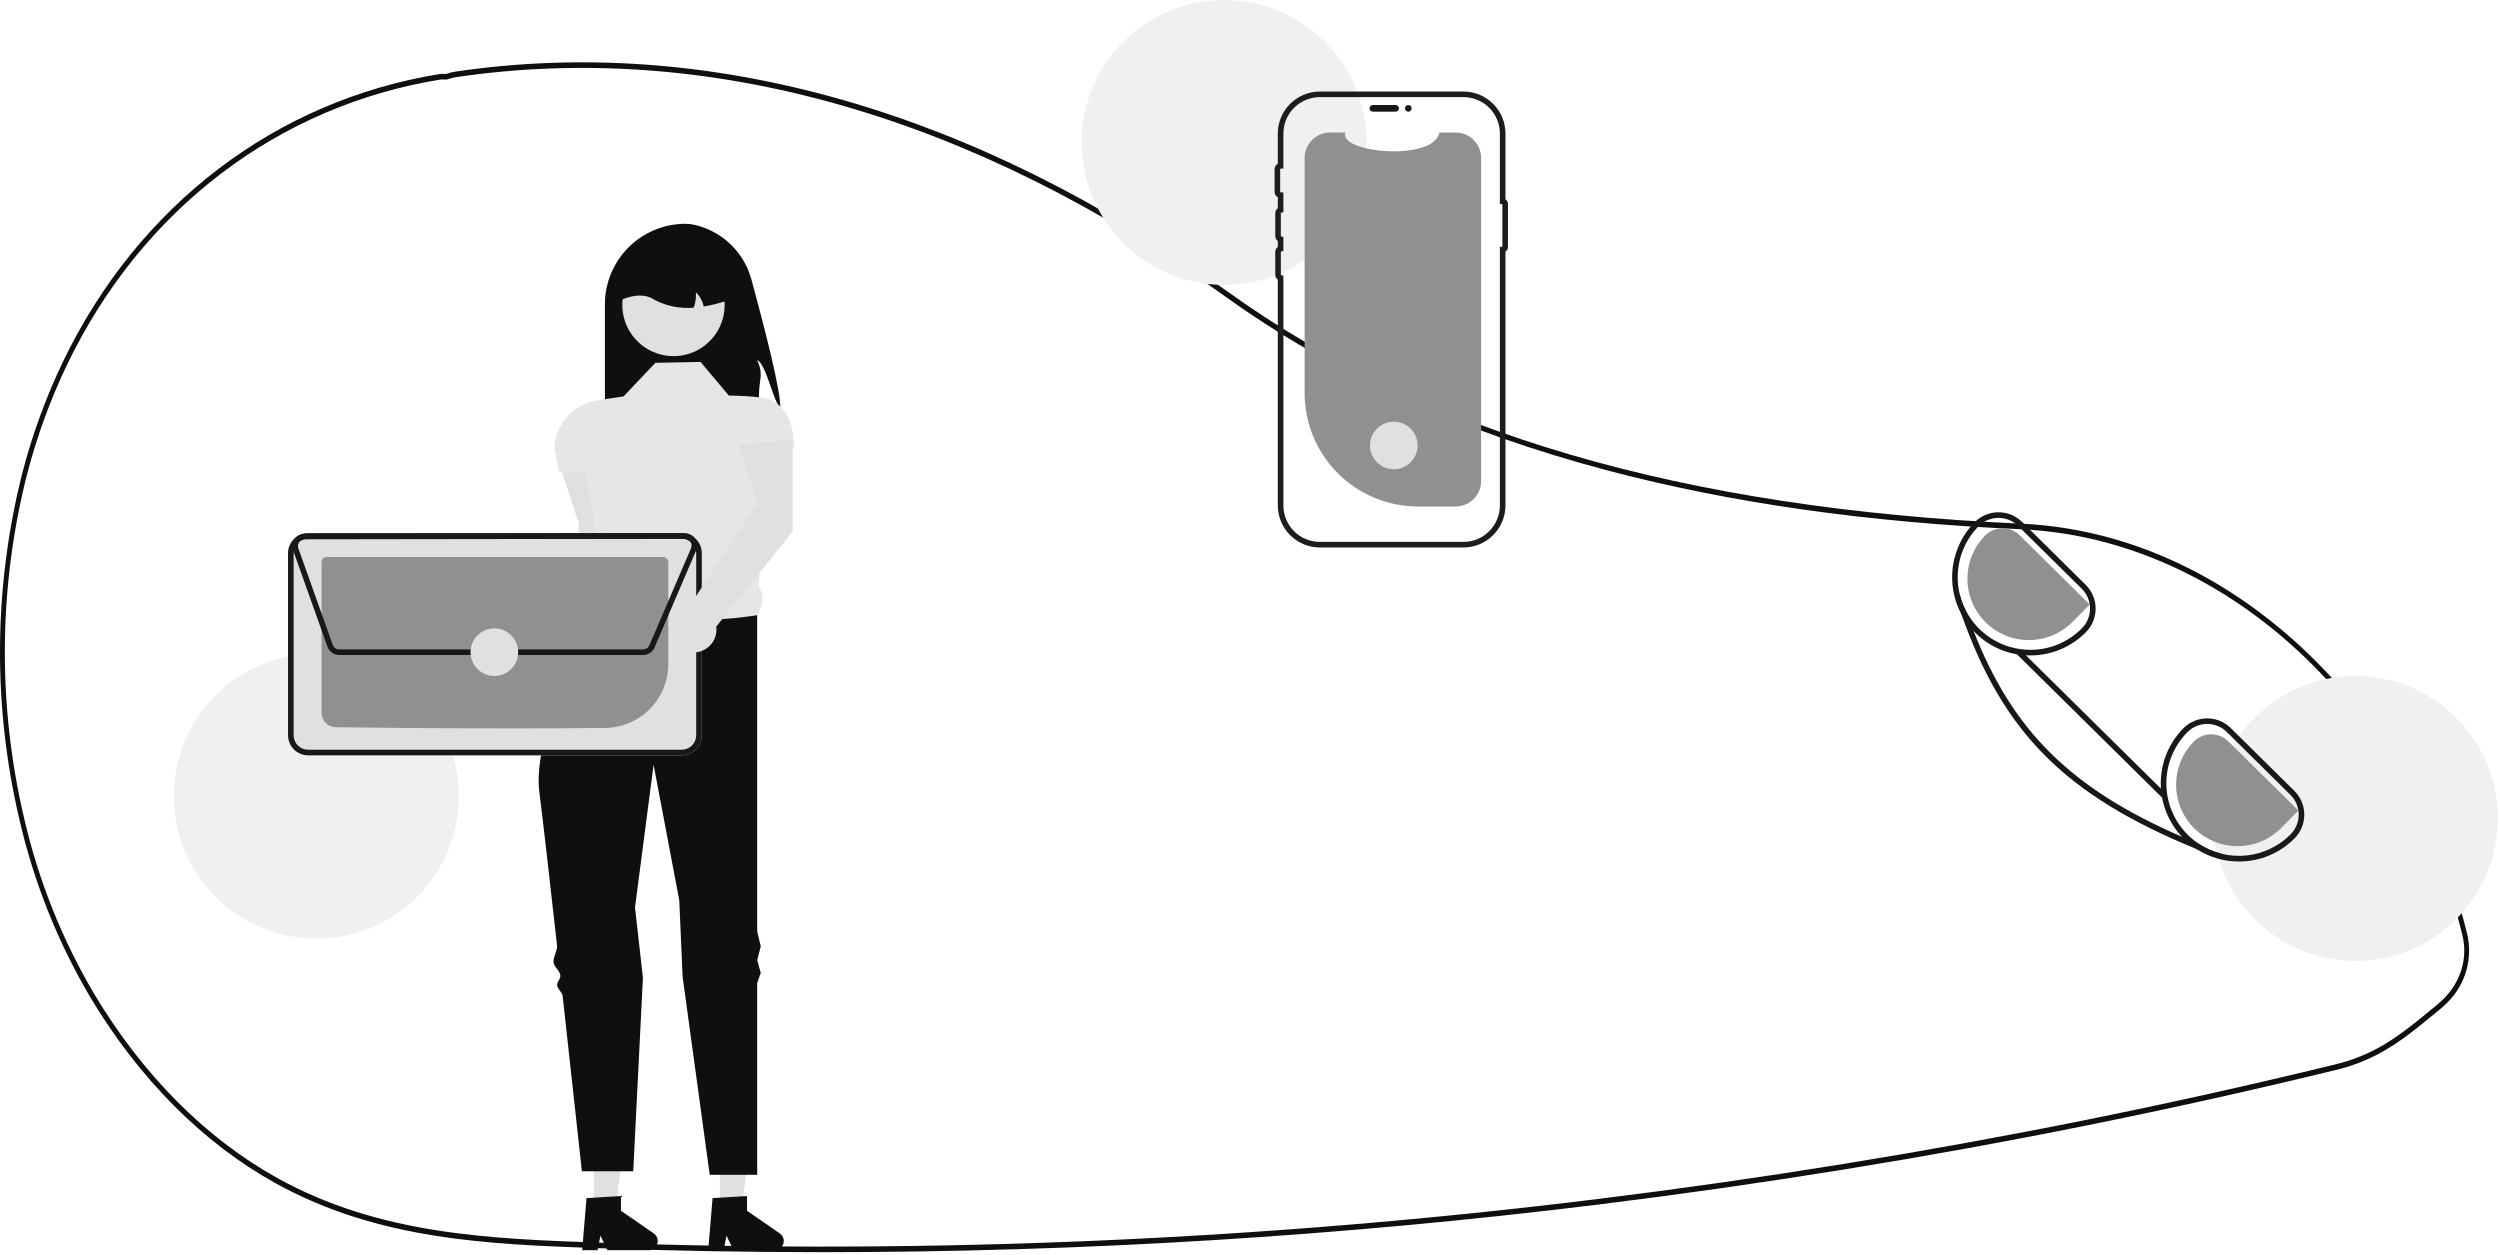
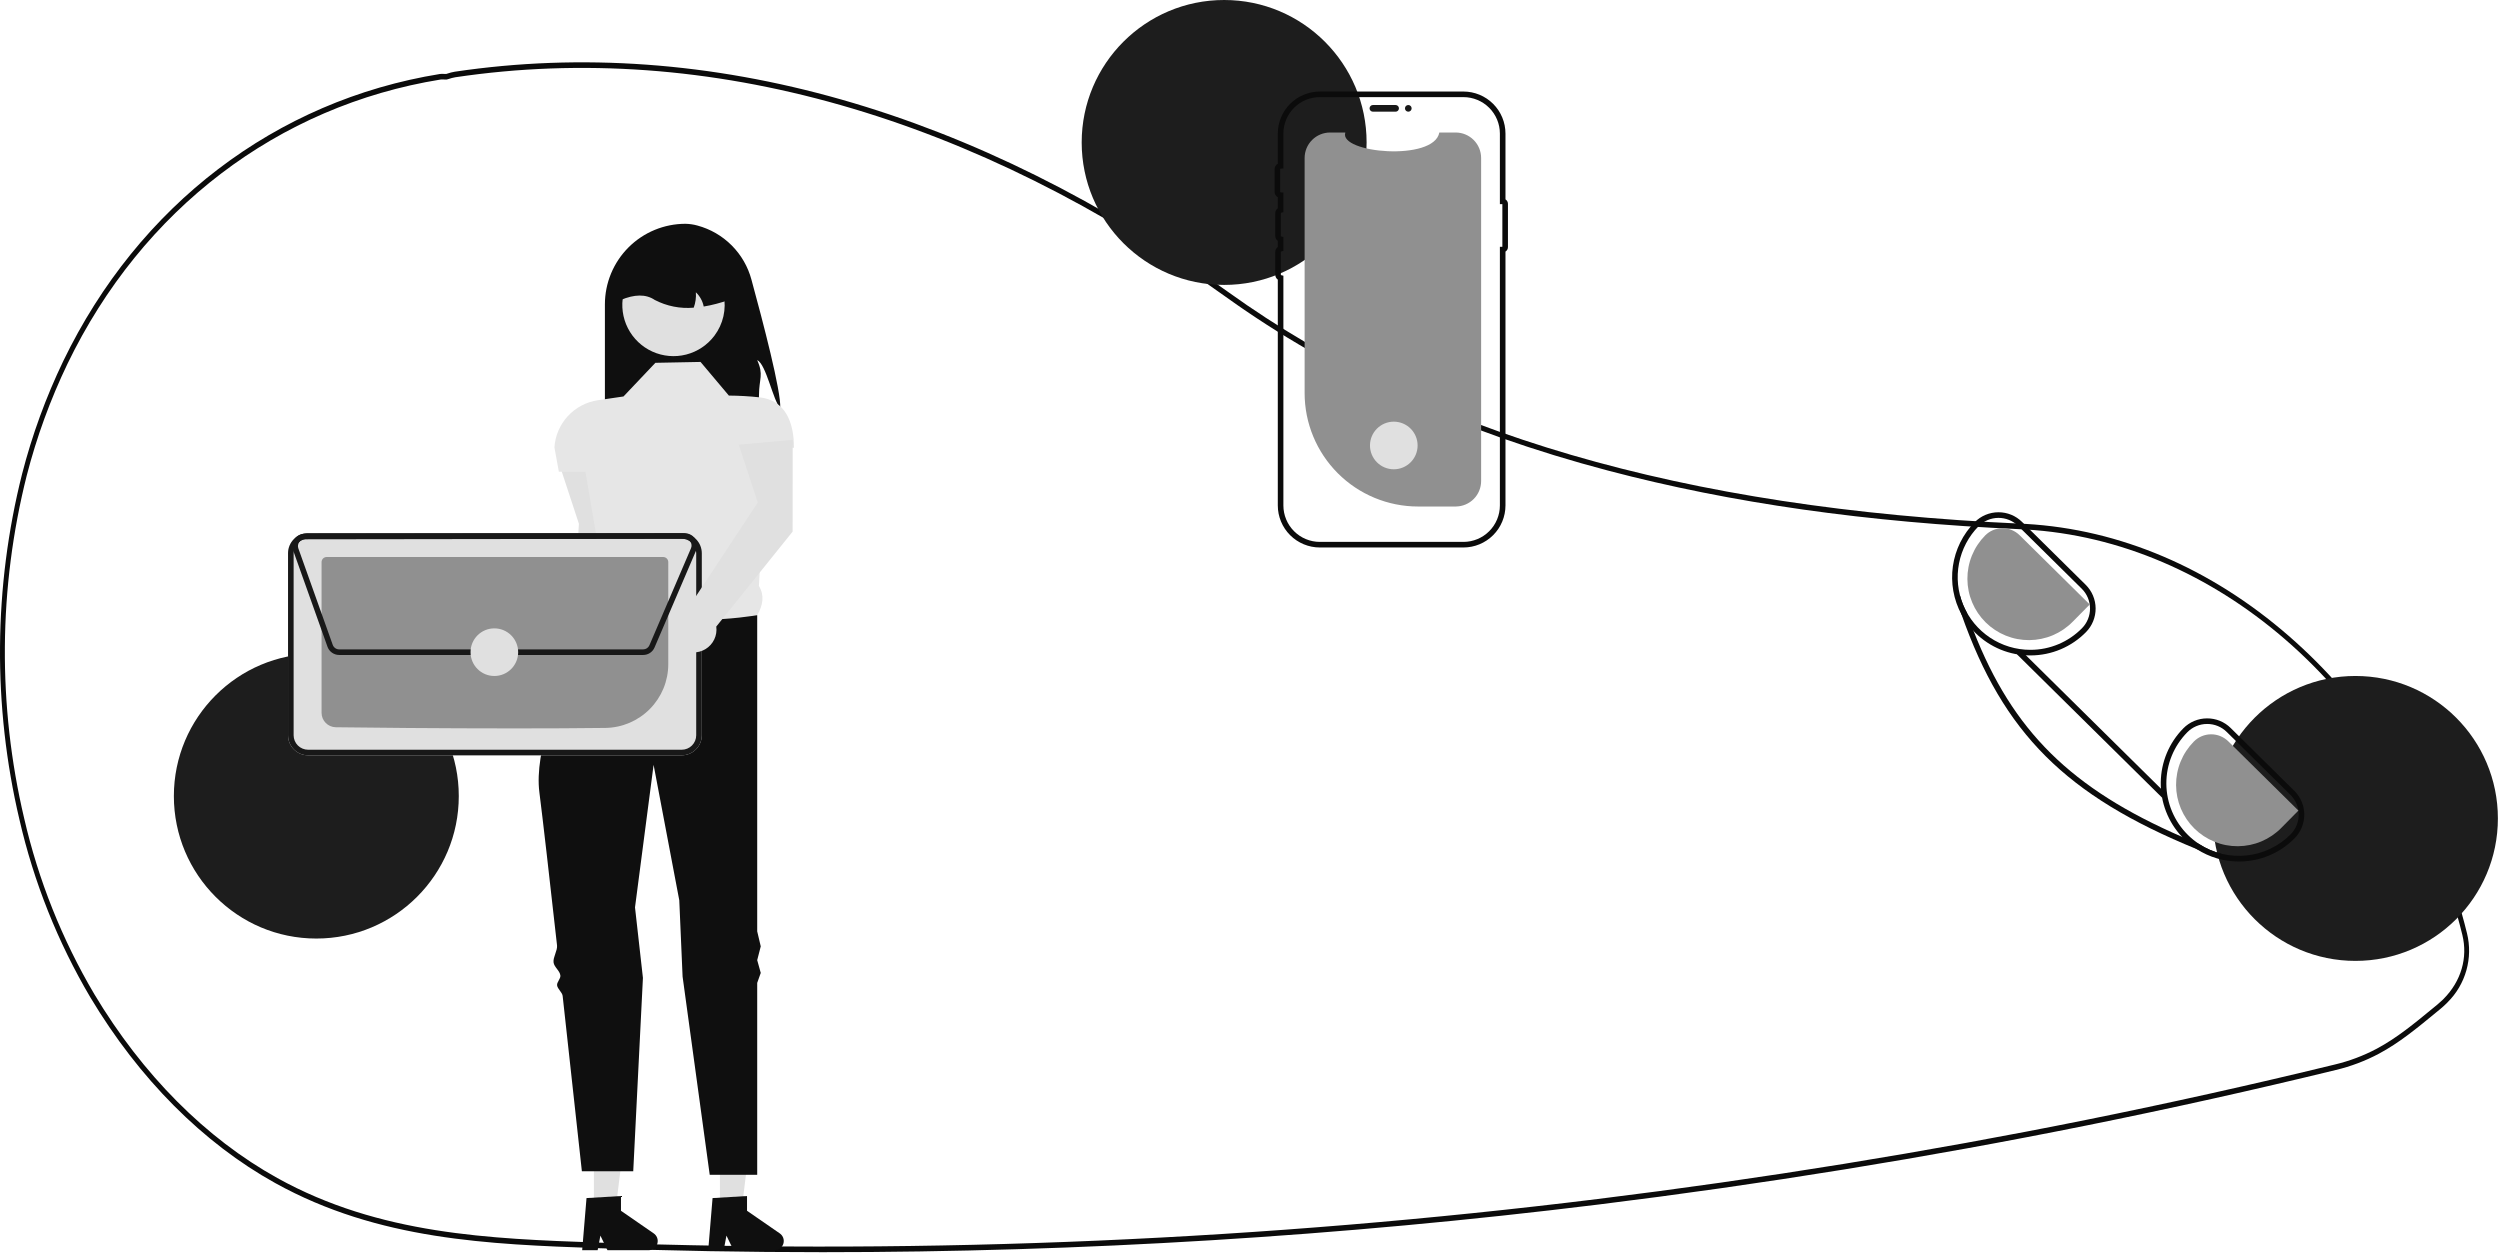
<svg xmlns="http://www.w3.org/2000/svg" width="895" height="449" viewBox="0 0 895 449" fill="none">
-   <path d="M294.489 448.282C267.506 448.282 240.563 447.799 213.661 446.833C175.22 445.452 135.471 444.025 98.525 423.534C72.68 409.201 49.79 386.205 32.331 357.03C20.661 337.256 12.105 315.803 6.962 293.426C-2.632 252.684 -2.306 210.235 7.914 169.646C11.496 155.73 16.433 142.199 22.655 129.246C49.599 73.453 98.74 36 157.481 26.492C157.966 26.429 158.457 26.419 158.944 26.461C159.209 26.475 159.472 26.49 159.74 26.479L160.086 26.369C160.972 26.061 161.882 25.828 162.807 25.671C253.401 12.184 349.172 39.473 439.759 104.584C509.801 154.936 602.627 182.049 723.54 187.474L725.257 187.563C758.916 189.497 791.475 203.374 819.417 227.696C846.997 251.702 867.704 283.73 879.301 320.32C880.727 324.781 882.034 329.425 883.185 334.121C884.258 338.486 884.182 343.054 882.966 347.38C881.749 351.707 879.434 355.645 876.244 358.811V358.82L875.943 359.13C875.219 359.851 874.456 360.542 873.676 361.186L872.759 361.941C865.032 368.307 858.929 373.335 851.624 377.24C846.753 379.827 841.572 381.783 836.206 383.061C806.74 390.245 776.818 396.905 747.27 402.858C689.885 414.429 630.988 423.974 572.216 431.227C480.076 442.588 387.327 448.284 294.489 448.282ZM158.257 28.437C158.077 28.435 157.897 28.448 157.718 28.474C99.526 37.893 50.849 74.978 24.174 130.219C18.013 143.043 13.124 156.44 9.578 170.219C-0.548 210.448 -0.871 252.52 8.637 292.899C13.73 315.063 22.204 336.31 33.761 355.896C51.049 384.784 73.705 407.55 99.279 421.731C135.893 442.039 175.455 443.46 213.715 444.833C333.378 449.109 453.191 443.894 572.03 429.238C630.765 421.989 689.623 412.451 746.97 400.888C776.499 394.939 806.4 388.284 835.846 381.105C841.082 379.859 846.139 377.95 850.893 375.426C858.05 371.6 864.095 366.619 871.748 360.314L872.665 359.56C873.335 359.006 873.993 358.414 874.623 357.799L874.804 357.609C881.093 351.271 883.539 342.907 881.514 334.665V334.664C880.374 330.018 879.081 325.424 877.67 321.009C853.98 246.263 792.696 193.439 725.174 189.562L723.466 189.472C668.235 186.993 619.903 180.128 575.715 168.481C522.965 154.579 476.914 133.651 438.839 106.281C348.597 41.419 253.226 14.231 163.028 27.654C162.185 27.8 161.356 28.015 160.549 28.297L159.926 28.471C159.573 28.487 159.218 28.483 158.865 28.459C158.656 28.448 158.455 28.437 158.257 28.437Z" fill="#0F0F0F" />
+   <path d="M294.489 448.282C267.506 448.282 240.563 447.799 213.661 446.833C175.22 445.452 135.471 444.025 98.525 423.534C72.68 409.201 49.79 386.205 32.331 357.03C20.661 337.256 12.105 315.803 6.962 293.426C-2.632 252.684 -2.306 210.235 7.914 169.646C11.496 155.73 16.433 142.199 22.655 129.246C49.599 73.453 98.74 36 157.481 26.492C157.966 26.429 158.457 26.419 158.944 26.461C159.209 26.475 159.472 26.49 159.74 26.479L160.086 26.369C160.972 26.061 161.882 25.828 162.807 25.671C253.401 12.184 349.172 39.473 439.759 104.584C509.801 154.936 602.626 182.049 723.54 187.474L725.257 187.563C758.916 189.497 791.475 203.374 819.417 227.696C846.997 251.702 867.704 283.73 879.301 320.32C880.727 324.781 882.034 329.425 883.185 334.121C884.258 338.486 884.182 343.053 882.965 347.38C881.749 351.707 879.434 355.645 876.244 358.811V358.82L875.943 359.13C875.219 359.851 874.456 360.542 873.676 361.185L872.759 361.941C865.032 368.307 858.929 373.335 851.624 377.24C846.753 379.827 841.571 381.783 836.206 383.061C806.74 390.245 776.818 396.905 747.27 402.858C689.885 414.429 630.988 423.974 572.216 431.226C480.076 442.588 387.326 448.284 294.489 448.282ZM158.257 28.437C158.077 28.435 157.897 28.448 157.718 28.474C99.526 37.893 50.849 74.978 24.174 130.219C18.013 143.043 13.124 156.44 9.578 170.219C-0.548 210.448 -0.871 252.52 8.637 292.899C13.73 315.063 22.204 336.31 33.761 355.895C51.049 384.784 73.705 407.55 99.279 421.731C135.893 442.039 175.455 443.46 213.715 444.833C333.378 449.109 453.191 443.894 572.03 429.238C630.765 421.989 689.623 412.451 746.97 400.888C776.499 394.939 806.4 388.284 835.846 381.104C841.082 379.858 846.139 377.95 850.893 375.426C858.05 371.6 864.095 366.619 871.748 360.314L872.665 359.56C873.335 359.006 873.993 358.414 874.623 357.799L874.804 357.609C881.093 351.27 883.539 342.907 881.514 334.665V334.664C880.374 330.018 879.081 325.424 877.67 321.009C853.98 246.263 792.696 193.439 725.174 189.561L723.466 189.472C668.235 186.993 619.903 180.128 575.715 168.481C522.965 154.579 476.914 133.651 438.839 106.281C348.597 41.419 253.226 14.231 163.028 27.654C162.185 27.8 161.356 28.015 160.549 28.297L159.926 28.471C159.573 28.487 159.218 28.483 158.865 28.459C158.656 28.448 158.455 28.437 158.257 28.437Z" fill="#0B0B0B" />
  <path d="M279.322 146.056C276.824 143.659 274.269 130.294 271.08 128.937C273.464 134.206 271.733 135.601 271.72 141.383C271.75 144.666 271.367 147.94 270.579 151.128H216.555V108.966C216.555 105.178 217.301 101.426 218.75 97.926C220.2 94.426 222.325 91.246 225.004 88.567C227.682 85.889 230.863 83.764 234.363 82.314C237.863 80.864 241.614 80.118 245.402 80.118C246.848 80.147 248.285 80.357 249.678 80.744C254.322 81.998 258.554 84.451 261.95 87.856C265.347 91.262 267.788 95.501 269.029 100.148C273.147 115.202 279.697 140.26 279.322 146.056Z" fill="#0F0F0F" />
  <path d="M219.725 197.923L219.751 165.06L200.434 166.786L207.251 187.513L204.061 239.609C202.513 239.956 201.1 240.746 199.994 241.883C198.887 243.019 198.136 244.453 197.83 246.009C197.525 247.566 197.679 249.177 198.273 250.648C198.868 252.118 199.877 253.384 201.179 254.29C202.48 255.196 204.017 255.705 205.603 255.753C207.188 255.801 208.753 255.386 210.107 254.56C211.461 253.734 212.545 252.532 213.227 251.101C213.91 249.669 214.161 248.07 213.95 246.498L219.725 197.923Z" fill="#E0E0E0" />
  <path d="M257.741 432.76L265.545 432.759L269.258 402.657H257.739L257.741 432.76Z" fill="#E0E0E0" />
-   <path d="M255.098 428.91L267.435 428.174V433.459L279.164 441.56C279.744 441.96 280.18 442.535 280.41 443.2C280.639 443.866 280.65 444.587 280.44 445.259C280.231 445.932 279.812 446.519 279.245 446.936C278.678 447.354 277.992 447.579 277.288 447.579H262.6L260.069 442.35L259.08 447.579H253.542L255.098 428.91Z" fill="#0F0F0F" />
+   <path d="M255.098 428.91L267.435 428.174V433.459L279.164 441.56C279.744 441.96 280.18 442.535 280.41 443.2C280.639 443.866 280.65 444.587 280.44 445.259C280.231 445.932 279.812 446.519 279.245 446.936C278.678 447.353 277.992 447.579 277.288 447.578H262.6L260.069 442.35L259.08 447.578H253.542L255.098 428.91Z" fill="#0F0F0F" />
  <path d="M212.615 432.76L220.42 432.759L224.132 402.657H212.614L212.615 432.76Z" fill="#E0E0E0" />
-   <path d="M209.973 428.91L222.31 428.174V433.459L234.039 441.56C234.618 441.96 235.055 442.535 235.284 443.2C235.514 443.866 235.525 444.587 235.315 445.259C235.105 445.932 234.687 446.519 234.12 446.936C233.552 447.354 232.867 447.579 232.163 447.579H217.475L214.943 442.35L213.955 447.579H208.417L209.973 428.91Z" fill="#0F0F0F" />
-   <path d="M250.791 129.571L234.624 129.888L223.212 141.935L214.062 143.277C209.924 143.884 206.119 145.893 203.283 148.968C200.448 152.044 198.754 155.999 198.485 160.174L200.07 168.88H209.581L215.082 201.183C212.943 206.634 212.798 210.937 217.189 212.627L230.82 238.305L271.08 220.235C273.121 216.725 273.776 213.199 271.689 209.771L274.567 160.321H284.244C284.244 151.072 281.116 143.275 271.925 142.246C268.275 141.851 264.607 141.641 260.936 141.618L250.791 129.571Z" fill="#E6E6E6" />
-   <path d="M271.08 220.235C271.08 220.235 231.771 227.209 217.189 212.627C217.189 212.627 215.708 215.14 213.478 219.309C212.836 220.507 211.597 221.319 210.849 222.771C210.169 224.091 208.419 225.713 207.679 227.21C207.083 228.414 208.039 229.987 207.419 231.288C199.951 246.952 191.226 269.047 193.096 283.637C194.303 293.045 196.794 314.938 199.418 338.453C199.623 340.29 197.962 342.65 198.168 344.502C198.363 346.248 200.424 347.485 200.618 349.236C200.747 350.398 199.308 351.583 199.436 352.744C199.578 354.017 201.287 355.266 201.427 356.534C205.022 389.002 208.313 419.315 208.313 419.315H226.699L230.168 350.084L227.333 324.847L233.99 273.809L243.183 322.311L244.366 349.608L254.081 420.583H271.08V351.875L272.348 348.306L271.08 343.728L272.348 338.796L271.08 333.424V220.235Z" fill="#0F0F0F" />
+   <path d="M209.973 428.91L222.31 428.174V433.459L234.039 441.56C234.618 441.96 235.055 442.535 235.284 443.2C235.514 443.866 235.525 444.587 235.315 445.259C235.105 445.932 234.687 446.519 234.12 446.936C233.552 447.353 232.867 447.579 232.163 447.578H217.475L214.943 442.35L213.955 447.578H208.417L209.973 428.91Z" fill="#0F0F0F" />
+   <path d="M250.791 129.571L234.624 129.888L223.212 141.935L214.062 143.277C209.924 143.884 206.119 145.893 203.283 148.968C200.448 152.044 198.754 155.999 198.485 160.174L200.07 168.88H209.581L215.082 201.183C212.943 206.634 212.797 210.937 217.189 212.627L230.82 238.305L271.08 220.235C273.121 216.725 273.776 213.199 271.689 209.771L274.567 160.321H284.244C284.244 151.072 281.116 143.275 271.925 142.246C268.275 141.851 264.607 141.641 260.936 141.618L250.791 129.571Z" fill="#E6E6E6" />
+   <path d="M271.08 220.235C271.08 220.235 231.771 227.209 217.189 212.627C217.189 212.627 215.708 215.14 213.478 219.309C212.836 220.507 211.597 221.319 210.849 222.771C210.169 224.091 208.419 225.713 207.679 227.21C207.083 228.414 208.039 229.987 207.419 231.288C199.951 246.952 191.226 269.047 193.096 283.636C194.303 293.045 196.794 314.938 199.418 338.453C199.623 340.29 197.962 342.65 198.168 344.502C198.363 346.248 200.424 347.485 200.618 349.236C200.747 350.398 199.308 351.583 199.436 352.744C199.578 354.017 201.287 355.266 201.427 356.534C205.022 389.002 208.313 419.315 208.313 419.315H226.699L230.168 350.084L227.333 324.847L233.99 273.809L243.183 322.311L244.366 349.608L254.081 420.583H271.08V351.875L272.348 348.306L271.08 343.728L272.348 338.796L271.08 333.424V220.235Z" fill="#0F0F0F" />
  <path d="M255.754 120.196C253.249 123.523 249.687 125.897 245.652 126.929C241.618 127.96 237.353 127.587 233.559 125.871C229.765 124.154 226.669 121.197 224.78 117.486C222.891 113.775 222.323 109.531 223.168 105.454C224.014 101.376 226.222 97.708 229.431 95.054C232.639 92.4 236.656 90.917 240.819 90.85C244.983 90.784 249.045 92.137 252.337 94.687C255.628 97.238 257.953 100.833 258.929 104.881C258.982 105.101 259.026 105.319 259.069 105.546C259.584 108.084 259.555 110.702 258.984 113.227C258.412 115.752 257.311 118.127 255.754 120.196Z" fill="#E0E0E0" />
  <path d="M251.932 109.739C251.544 107.788 250.56 106.005 249.118 104.636C249.26 106.505 249 108.384 248.357 110.145C243.537 110.572 238.695 109.613 234.402 107.381C231.169 105.187 227.054 105.377 222.261 107.381C222.26 105.05 222.719 102.741 223.611 100.587C224.503 98.433 225.811 96.476 227.46 94.828C229.108 93.179 231.065 91.871 233.219 90.979C235.373 90.087 237.682 89.628 240.013 89.629H243.183C247.891 89.629 252.406 91.5 255.735 94.829C259.064 98.158 260.935 102.673 260.936 107.381C258.01 108.43 254.997 109.22 251.932 109.739Z" fill="#0F0F0F" />
-   <path d="M113.244 336C141.411 336 164.244 313.167 164.244 285C164.244 256.833 141.411 234 113.244 234C85.078 234 62.244 256.833 62.244 285C62.244 313.167 85.078 336 113.244 336Z" fill="#F0F0F0" />
-   <path d="M438.244 102C466.411 102 489.244 79.166 489.244 51C489.244 22.834 466.411 0 438.244 0C410.078 0 387.244 22.834 387.244 51C387.244 79.166 410.078 102 438.244 102Z" fill="#F0F0F0" />
-   <path d="M843.244 344C871.411 344 894.244 321.167 894.244 293C894.244 264.833 871.411 242 843.244 242C815.078 242 792.244 264.833 792.244 293C792.244 321.167 815.078 344 843.244 344Z" fill="#F0F0F0" />
+   <path d="M113.244 336C141.411 336 164.244 313.167 164.244 285C164.244 256.833 141.411 234 113.244 234C85.078 234 62.244 256.833 62.244 285C62.244 313.167 85.078 336 113.244 336Z" fill="#1D1D1D" />
+   <path d="M438.244 102C466.411 102 489.244 79.166 489.244 51C489.244 22.834 466.411 0 438.244 0C410.078 0 387.244 22.834 387.244 51C387.244 79.166 410.078 102 438.244 102Z" fill="#1D1D1D" />
+   <path d="M843.244 344C871.411 344 894.244 321.167 894.244 293C894.244 264.833 871.411 242 843.244 242C815.078 242 792.244 264.833 792.244 293C792.244 321.167 815.078 344 843.244 344Z" fill="#1D1D1D" />
  <path d="M530.244 56.562V172.208C530.245 174.61 529.297 176.915 527.608 178.623C525.918 180.33 523.623 181.302 521.221 181.327C521.188 181.331 521.154 181.332 521.121 181.331H507.661C496.892 181.331 486.563 177.053 478.948 169.438C471.333 161.823 467.055 151.494 467.055 140.725V56.562C467.055 54.142 468.016 51.822 469.727 50.111C471.438 48.4 473.758 47.438 476.178 47.438H481.632C479.105 54.809 513.397 57.912 515.28 47.438H521.121C523.541 47.438 525.861 48.4 527.572 50.111C529.283 51.822 530.244 54.142 530.244 56.562Z" fill="#909090" />
  <path d="M490.301 38.791C490.302 38.474 490.428 38.17 490.652 37.946C490.876 37.722 491.18 37.596 491.497 37.595H499.627C499.944 37.596 500.247 37.722 500.471 37.947C500.694 38.171 500.82 38.474 500.82 38.791C500.82 39.107 500.694 39.411 500.471 39.635C500.247 39.859 499.944 39.986 499.627 39.986H491.497C491.18 39.986 490.876 39.86 490.652 39.636C490.428 39.412 490.302 39.108 490.301 38.791Z" fill="#181818" />
-   <path d="M523.914 196H472.498C468.509 195.995 464.684 194.409 461.864 191.588C459.043 188.768 457.456 184.943 457.452 180.954V100.113C457.169 99.91 456.939 99.643 456.781 99.334C456.622 99.024 456.54 98.681 456.541 98.334V90.204C456.54 89.856 456.622 89.513 456.781 89.204C456.939 88.895 457.169 88.628 457.452 88.425V86.243C457.169 86.04 456.939 85.773 456.781 85.464C456.622 85.155 456.54 84.812 456.541 84.465V76.334C456.54 75.986 456.622 75.644 456.781 75.335C456.939 75.025 457.169 74.758 457.452 74.556V70.612C457.103 70.425 456.812 70.146 456.609 69.806C456.407 69.466 456.3 69.078 456.301 68.682V60.552C456.3 60.156 456.407 59.767 456.609 59.427C456.812 59.087 457.103 58.809 457.452 58.621V47.815C457.456 43.826 459.043 40.001 461.864 37.181C464.685 34.36 468.509 32.773 472.498 32.769H523.914C527.903 32.773 531.727 34.36 534.548 37.181C537.369 40.002 538.955 43.826 538.96 47.815V71.371C539.231 71.541 539.454 71.776 539.609 72.056C539.764 72.335 539.846 72.65 539.846 72.969V88.472C539.846 88.792 539.764 89.106 539.609 89.386C539.454 89.665 539.231 89.901 538.96 90.071V180.954C538.955 184.943 537.369 188.767 534.548 191.588C531.727 194.409 527.903 195.995 523.914 196ZM472.498 34.769C469.039 34.773 465.723 36.149 463.277 38.594C460.831 41.04 459.456 44.356 459.452 47.815V60.323L458.49 60.36C458.44 60.362 458.392 60.383 458.357 60.418C458.322 60.454 458.302 60.502 458.301 60.552V68.682C458.302 68.732 458.322 68.78 458.357 68.815C458.392 68.851 458.44 68.872 458.49 68.874L459.452 68.911V75.96L458.691 76.147C458.649 76.157 458.611 76.181 458.584 76.215C458.557 76.249 458.541 76.291 458.54 76.334V84.465C458.541 84.508 458.557 84.55 458.584 84.584C458.611 84.617 458.649 84.641 458.691 84.651L459.452 84.839V89.829L458.691 90.017C458.649 90.027 458.611 90.051 458.584 90.085C458.557 90.118 458.541 90.16 458.54 90.204V98.334C458.541 98.377 458.557 98.419 458.584 98.453C458.611 98.487 458.649 98.511 458.691 98.521L459.452 98.708V180.954C459.456 184.413 460.831 187.729 463.277 190.175C465.723 192.62 469.039 193.996 472.498 194H523.914C527.373 193.996 530.689 192.62 533.134 190.174C535.58 187.729 536.956 184.413 536.96 180.954V88.358H537.846V73.084H536.96V47.815C536.956 44.356 535.58 41.04 533.134 38.594C530.689 36.149 527.373 34.773 523.914 34.769L472.498 34.769Z" fill="#1D1D1D" />
+   <path d="M523.914 196H472.498C468.509 195.995 464.684 194.409 461.864 191.588C459.043 188.768 457.456 184.943 457.452 180.954V100.113C457.169 99.91 456.939 99.643 456.781 99.334C456.622 99.024 456.54 98.681 456.541 98.334V90.204C456.54 89.856 456.622 89.513 456.781 89.204C456.939 88.895 457.169 88.628 457.452 88.425V86.243C457.169 86.04 456.939 85.773 456.781 85.464C456.622 85.155 456.54 84.812 456.541 84.465V76.334C456.54 75.986 456.622 75.644 456.781 75.335C456.939 75.025 457.169 74.758 457.452 74.556V70.612C457.103 70.425 456.812 70.146 456.609 69.806C456.407 69.466 456.3 69.078 456.301 68.682V60.552C456.3 60.156 456.407 59.767 456.609 59.427C456.812 59.087 457.103 58.809 457.452 58.621V47.815C457.456 43.826 459.043 40.001 461.864 37.181C464.685 34.36 468.509 32.773 472.498 32.769H523.914C527.903 32.773 531.727 34.36 534.548 37.181C537.369 40.002 538.955 43.826 538.96 47.815V71.371C539.231 71.541 539.454 71.776 539.609 72.056C539.764 72.335 539.846 72.65 539.846 72.969V88.472C539.846 88.792 539.764 89.106 539.609 89.386C539.454 89.665 539.231 89.901 538.96 90.071V180.954C538.955 184.943 537.369 188.767 534.548 191.588C531.727 194.409 527.903 195.995 523.914 196ZM472.498 34.769C469.039 34.773 465.723 36.149 463.277 38.594C460.831 41.04 459.456 44.356 459.452 47.815V60.323L458.49 60.36C458.44 60.362 458.392 60.383 458.357 60.418C458.322 60.454 458.302 60.502 458.301 60.552V68.682C458.302 68.732 458.322 68.78 458.357 68.815C458.392 68.851 458.44 68.872 458.49 68.874L459.452 68.911V75.96L458.691 76.147C458.649 76.157 458.611 76.181 458.584 76.215C458.557 76.249 458.541 76.291 458.54 76.334V84.465C458.541 84.508 458.557 84.55 458.584 84.584C458.611 84.617 458.649 84.641 458.691 84.651L459.452 84.839V89.829L458.691 90.017C458.649 90.027 458.611 90.051 458.584 90.085C458.557 90.118 458.541 90.16 458.54 90.204V98.334C458.541 98.377 458.557 98.419 458.584 98.453C458.611 98.487 458.649 98.511 458.691 98.521L459.452 98.708V180.954C459.456 184.413 460.831 187.729 463.277 190.175C465.723 192.62 469.039 193.996 472.498 194H523.914C527.373 193.996 530.689 192.62 533.134 190.174C535.58 187.729 536.956 184.413 536.96 180.954V88.358H537.846V73.084H536.96V47.815C536.956 44.356 535.58 41.04 533.134 38.594C530.689 36.149 527.373 34.773 523.914 34.769L472.498 34.769Z" fill="#0B0B0B" />
  <path d="M504.171 39.986C504.831 39.986 505.366 39.451 505.366 38.791C505.366 38.13 504.831 37.595 504.171 37.595C503.51 37.595 502.975 38.13 502.975 38.791C502.975 39.451 503.51 39.986 504.171 39.986Z" fill="#181818" />
  <path d="M244.075 270.403H110.288C108.388 270.398 106.567 269.641 105.224 268.298C103.88 266.954 103.123 265.134 103.118 263.234V198.045C103.123 196.145 103.88 194.324 105.223 192.981C106.567 191.637 108.387 190.88 110.287 190.875H244.074C245.974 190.88 247.795 191.637 249.138 192.98C250.482 194.323 251.239 196.144 251.244 198.044V263.233C251.239 265.133 250.482 266.954 249.139 268.297C247.796 269.641 245.975 270.398 244.075 270.403Z" fill="#E0E0E0" />
  <path d="M244.075 270.403H110.288C108.388 270.398 106.567 269.641 105.224 268.298C103.88 266.954 103.123 265.134 103.118 263.234V198.045C103.123 196.145 103.88 194.324 105.223 192.981C106.567 191.637 108.387 190.88 110.287 190.875H244.074C245.974 190.88 247.795 191.637 249.138 192.98C250.482 194.323 251.239 196.144 251.244 198.044V263.233C251.239 265.133 250.482 266.954 249.139 268.297C247.796 269.641 245.975 270.398 244.075 270.403ZM110.288 192.875C108.918 192.879 107.605 193.425 106.637 194.394C105.668 195.363 105.122 196.676 105.118 198.046V263.233C105.122 264.603 105.668 265.916 106.637 266.885C107.606 267.853 108.919 268.399 110.289 268.403H244.073C245.443 268.399 246.757 267.853 247.725 266.884C248.694 265.915 249.24 264.602 249.244 263.232V198.045C249.24 196.675 248.694 195.362 247.725 194.393C246.756 193.425 245.443 192.879 244.073 192.875L110.288 192.875Z" fill="#181818" />
  <path d="M184.352 260.769C157.966 260.769 130.453 260.517 120.188 260.353C118.837 260.325 117.551 259.771 116.604 258.808C115.657 257.844 115.123 256.549 115.118 255.198V201.236C115.119 200.753 115.311 200.289 115.652 199.946C115.994 199.604 116.457 199.411 116.941 199.409H237.417C237.901 199.41 238.364 199.602 238.707 199.943C239.049 200.285 239.242 200.748 239.244 201.232V237.844C239.222 243.82 236.858 249.55 232.659 253.803C228.461 258.057 222.763 260.495 216.787 260.596C207.22 260.72 195.891 260.769 184.352 260.769Z" fill="#909090" />
  <path d="M230.266 234.48H121.406C120.495 234.477 119.606 234.194 118.861 233.669C118.116 233.144 117.551 232.402 117.242 231.544L104.921 196.978C104.683 196.311 104.609 195.597 104.705 194.896C104.801 194.195 105.063 193.527 105.471 192.948C105.878 192.37 106.418 191.897 107.046 191.57C107.674 191.244 108.371 191.073 109.079 191.071L245.151 190.882C245.798 190.881 246.437 191.022 247.023 191.295C247.61 191.569 248.129 191.967 248.544 192.463C248.96 192.958 249.262 193.539 249.429 194.164C249.596 194.789 249.624 195.443 249.51 196.08L249.615 196.124L249.225 197.036L249.221 197.045L234.326 231.8C233.986 232.596 233.421 233.274 232.699 233.751C231.977 234.227 231.131 234.481 230.266 234.48ZM245.157 192.882L109.083 193.071C108.695 193.072 108.313 193.166 107.969 193.345C107.625 193.523 107.329 193.782 107.106 194.099C106.883 194.416 106.739 194.782 106.687 195.166C106.634 195.55 106.675 195.941 106.805 196.307L119.125 230.872C119.295 231.341 119.605 231.748 120.013 232.036C120.421 232.323 120.908 232.478 121.408 232.48H230.266C230.739 232.48 231.202 232.341 231.597 232.081C231.992 231.82 232.302 231.449 232.487 231.013L247.383 196.257C247.541 195.889 247.605 195.487 247.569 195.088C247.533 194.689 247.399 194.305 247.179 193.97C246.958 193.636 246.658 193.361 246.305 193.171C245.952 192.981 245.558 192.882 245.157 192.882Z" fill="#181818" />
  <path d="M176.978 242.004C181.686 242.004 185.502 238.188 185.502 233.48C185.502 228.773 181.686 224.956 176.978 224.956C172.27 224.956 168.454 228.773 168.454 233.48C168.454 238.188 172.27 242.004 176.978 242.004Z" fill="#E0E0E0" />
  <path d="M498.978 168.004C503.686 168.004 507.502 164.188 507.502 159.48C507.502 154.773 503.686 150.956 498.978 150.956C494.27 150.956 490.454 154.773 490.454 159.48C490.454 164.188 494.27 168.004 498.978 168.004Z" fill="#E0E0E0" />
-   <path d="M821.374 283.12L798.604 260.64C797.496 259.537 796.181 258.664 794.734 258.07C793.288 257.476 791.738 257.174 790.174 257.18H790.094C788.519 257.185 786.96 257.502 785.508 258.113C784.056 258.724 782.739 259.617 781.634 260.74C776.543 265.893 773.647 272.818 773.556 280.061C773.465 287.304 776.185 294.301 781.144 299.58C781.384 299.84 781.634 300.09 781.884 300.34C783.269 301.717 784.798 302.94 786.444 303.99C790.946 306.898 796.195 308.437 801.554 308.42H801.724C805.403 308.407 809.042 307.666 812.432 306.238C815.822 304.81 818.896 302.723 821.474 300.1C823.709 297.833 824.953 294.772 824.934 291.589C824.916 288.406 823.635 285.361 821.374 283.12ZM820.054 298.69C815.827 302.949 810.26 305.62 804.293 306.254C798.326 306.888 792.322 305.446 787.294 302.17C785.856 301.218 784.513 300.13 783.284 298.92C778.378 294.074 775.597 287.478 775.554 280.583C775.511 273.687 778.209 267.057 783.054 262.15C783.975 261.211 785.074 260.466 786.286 259.956C787.498 259.446 788.799 259.182 790.114 259.18H790.174C791.476 259.175 792.766 259.427 793.971 259.922C795.175 260.416 796.271 261.142 797.194 262.06L819.964 284.55C821.849 286.414 822.917 288.95 822.934 291.601C822.951 294.252 821.915 296.802 820.054 298.69Z" fill="#181818" />
-   <path d="M746.664 209.34L723.894 186.85C721.653 184.626 718.621 183.382 715.464 183.39H715.394C713.816 183.396 712.256 183.715 710.802 184.328C709.348 184.94 708.03 185.835 706.924 186.96C702.715 191.235 699.986 196.745 699.136 202.684C698.287 208.622 699.362 214.677 702.204 219.96L702.214 219.97C703.386 222.131 704.843 224.125 706.544 225.9C706.734 226.12 706.954 226.34 707.174 226.56C712.403 231.75 719.476 234.656 726.844 234.64H727.024C730.703 234.625 734.343 233.88 737.732 232.451C741.122 231.021 744.195 228.934 746.774 226.31C747.881 225.188 748.757 223.86 749.35 222.4C749.944 220.94 750.244 219.378 750.234 217.802C750.224 216.226 749.903 214.668 749.291 213.216C748.678 211.764 747.786 210.447 746.664 209.34ZM745.344 224.91C742.95 227.345 740.098 229.282 736.952 230.608C733.806 231.935 730.428 232.626 727.014 232.64H726.844C721.716 232.638 716.704 231.12 712.437 228.276C708.169 225.433 704.838 221.392 702.862 216.66C700.886 211.928 700.353 206.718 701.33 201.684C702.307 196.651 704.751 192.018 708.354 188.37C710.218 186.485 712.754 185.417 715.405 185.4C718.056 185.383 720.606 186.419 722.494 188.28L745.264 210.76C747.148 212.627 748.214 215.166 748.229 217.818C748.244 220.471 747.207 223.021 745.344 224.91Z" fill="#181818" />
-   <path d="M822.829 290.188L797.726 265.394C796.08 263.772 793.858 262.869 791.547 262.883C789.236 262.898 787.025 263.828 785.399 265.471C783.365 267.525 781.756 269.961 780.664 272.638C779.572 275.315 779.018 278.181 779.035 281.072C779.051 283.963 779.637 286.822 780.759 289.487C781.881 292.151 783.518 294.568 785.575 296.6C787.632 298.632 790.069 300.238 792.747 301.327C795.425 302.416 798.292 302.966 801.183 302.947C804.074 302.927 806.933 302.338 809.596 301.213C812.259 300.088 814.675 298.449 816.704 296.39L822.829 290.188Z" fill="#909090" />
+   <path d="M821.374 283.12L798.604 260.64C797.496 259.537 796.181 258.664 794.734 258.07C793.288 257.476 791.738 257.174 790.174 257.18H790.094C788.519 257.185 786.96 257.502 785.508 258.113C784.056 258.724 782.739 259.617 781.634 260.74C776.543 265.892 773.647 272.818 773.556 280.061C773.465 287.304 776.185 294.301 781.144 299.58C781.384 299.84 781.634 300.09 781.884 300.34C783.269 301.717 784.798 302.94 786.444 303.99C790.946 306.898 796.195 308.437 801.554 308.42H801.724C805.403 308.407 809.042 307.666 812.432 306.238C815.822 304.809 818.896 302.723 821.474 300.1C823.709 297.833 824.953 294.772 824.934 291.589C824.916 288.406 823.635 285.361 821.374 283.12ZM820.054 298.69C815.827 302.949 810.26 305.62 804.293 306.254C798.326 306.888 792.322 305.446 787.294 302.17C785.856 301.218 784.513 300.13 783.284 298.92C778.378 294.074 775.597 287.478 775.554 280.583C775.511 273.687 778.209 267.057 783.054 262.15C783.975 261.211 785.074 260.465 786.286 259.956C787.498 259.446 788.799 259.182 790.114 259.18H790.174C791.476 259.175 792.766 259.427 793.971 259.922C795.175 260.416 796.271 261.142 797.194 262.06L819.964 284.55C821.849 286.414 822.917 288.95 822.934 291.601C822.951 294.252 821.915 296.802 820.054 298.69Z" fill="#0B0B0B" />
+   <path d="M746.664 209.34L723.894 186.85C721.653 184.626 718.621 183.382 715.464 183.39H715.394C713.816 183.396 712.256 183.715 710.802 184.328C709.348 184.94 708.03 185.835 706.924 186.96C702.715 191.235 699.986 196.745 699.136 202.684C698.287 208.622 699.362 214.677 702.204 219.96L702.214 219.97C703.386 222.131 704.843 224.125 706.544 225.9C706.734 226.12 706.954 226.34 707.174 226.56C712.403 231.75 719.476 234.656 726.844 234.64H727.024C730.703 234.625 734.342 233.88 737.732 232.451C741.122 231.021 744.195 228.934 746.774 226.31C747.881 225.188 748.757 223.86 749.35 222.4C749.944 220.94 750.244 219.378 750.234 217.802C750.224 216.226 749.903 214.668 749.291 213.216C748.678 211.764 747.786 210.447 746.664 209.34ZM745.344 224.91C742.95 227.345 740.098 229.282 736.952 230.608C733.806 231.935 730.428 232.626 727.014 232.64H726.844C721.716 232.638 716.704 231.12 712.437 228.276C708.169 225.433 704.838 221.392 702.862 216.66C700.886 211.928 700.353 206.718 701.33 201.684C702.307 196.651 704.751 192.018 708.354 188.37C710.218 186.485 712.754 185.417 715.405 185.4C718.056 185.383 720.606 186.419 722.494 188.28L745.264 210.76C747.148 212.627 748.214 215.166 748.229 217.818C748.244 220.471 747.207 223.021 745.344 224.91Z" fill="#0B0B0B" />
+   <path d="M822.829 290.188L797.726 265.394C796.08 263.772 793.858 262.869 791.547 262.883C789.236 262.898 787.025 263.828 785.399 265.47C783.365 267.525 781.756 269.961 780.664 272.638C779.572 275.315 779.018 278.181 779.035 281.072C779.051 283.963 779.637 286.822 780.759 289.487C781.881 292.151 783.518 294.568 785.575 296.6C787.632 298.632 790.069 300.238 792.747 301.327C795.425 302.416 798.292 302.966 801.183 302.947C804.074 302.927 806.933 302.338 809.596 301.213C812.259 300.088 814.675 298.449 816.704 296.389L822.829 290.188Z" fill="#909090" />
  <path d="M748.124 216.404L723.021 191.61C721.375 189.988 719.152 189.085 716.841 189.099C714.53 189.114 712.319 190.044 710.693 191.686C708.659 193.741 707.05 196.177 705.958 198.854C704.866 201.531 704.313 204.397 704.329 207.288C704.345 210.179 704.931 213.038 706.054 215.703C707.176 218.367 708.812 220.784 710.869 222.816C712.926 224.848 715.363 226.454 718.042 227.543C720.72 228.632 723.586 229.182 726.477 229.163C729.368 229.143 732.227 228.554 734.891 227.429C737.554 226.304 739.969 224.665 741.998 222.605L748.124 216.404Z" fill="#909090" />
-   <path d="M795.244 305.63L794.644 307.21C791.824 306.14 789.091 305.067 786.444 303.99C739.564 284.86 717.184 262.47 702.214 219.97L702.204 219.96C701.494 217.96 700.804 215.913 700.134 213.82L701.714 213.31C702.243 215.323 703.015 217.264 704.014 219.09C704.834 221.42 705.678 223.69 706.544 225.9C720.614 261.77 741.364 282.27 781.144 299.58C783.144 300.45 785.194 301.313 787.294 302.17C789.733 303.759 792.42 304.928 795.244 305.63Z" fill="#181818" />
-   <path d="M723.477 232.82L722.071 234.243L774.009 285.541L775.415 284.117L723.477 232.82Z" fill="#181818" />
+   <path d="M795.244 305.63L794.644 307.21C791.824 306.14 789.091 305.067 786.444 303.99C739.564 284.86 717.184 262.47 702.214 219.97L702.204 219.96C701.494 217.96 700.804 215.913 700.134 213.82L701.714 213.31C702.243 215.323 703.015 217.264 704.014 219.09C704.834 221.42 705.678 223.69 706.544 225.9C720.614 261.77 741.364 282.27 781.144 299.58C783.144 300.45 785.194 301.313 787.294 302.17C789.733 303.759 792.42 304.928 795.244 305.63Z" fill="#0B0B0B" />
+   <path d="M723.477 232.82L722.071 234.243L774.009 285.541L775.415 284.117L723.477 232.82Z" fill="#0B0B0B" />
  <path d="M283.76 190.315L283.787 157.452L264.469 159.178L271.287 179.905L246.539 217.419C244.992 217.766 243.579 218.556 242.473 219.692C241.366 220.829 240.615 222.263 240.309 223.819C240.004 225.375 240.158 226.987 240.752 228.457C241.347 229.927 242.356 231.193 243.658 232.099C244.959 233.006 246.496 233.514 248.082 233.562C249.667 233.61 251.232 233.196 252.586 232.37C253.94 231.544 255.024 230.342 255.706 228.91C256.389 227.478 256.64 225.879 256.429 224.307L283.76 190.315Z" fill="#E0E0E0" />
</svg>
